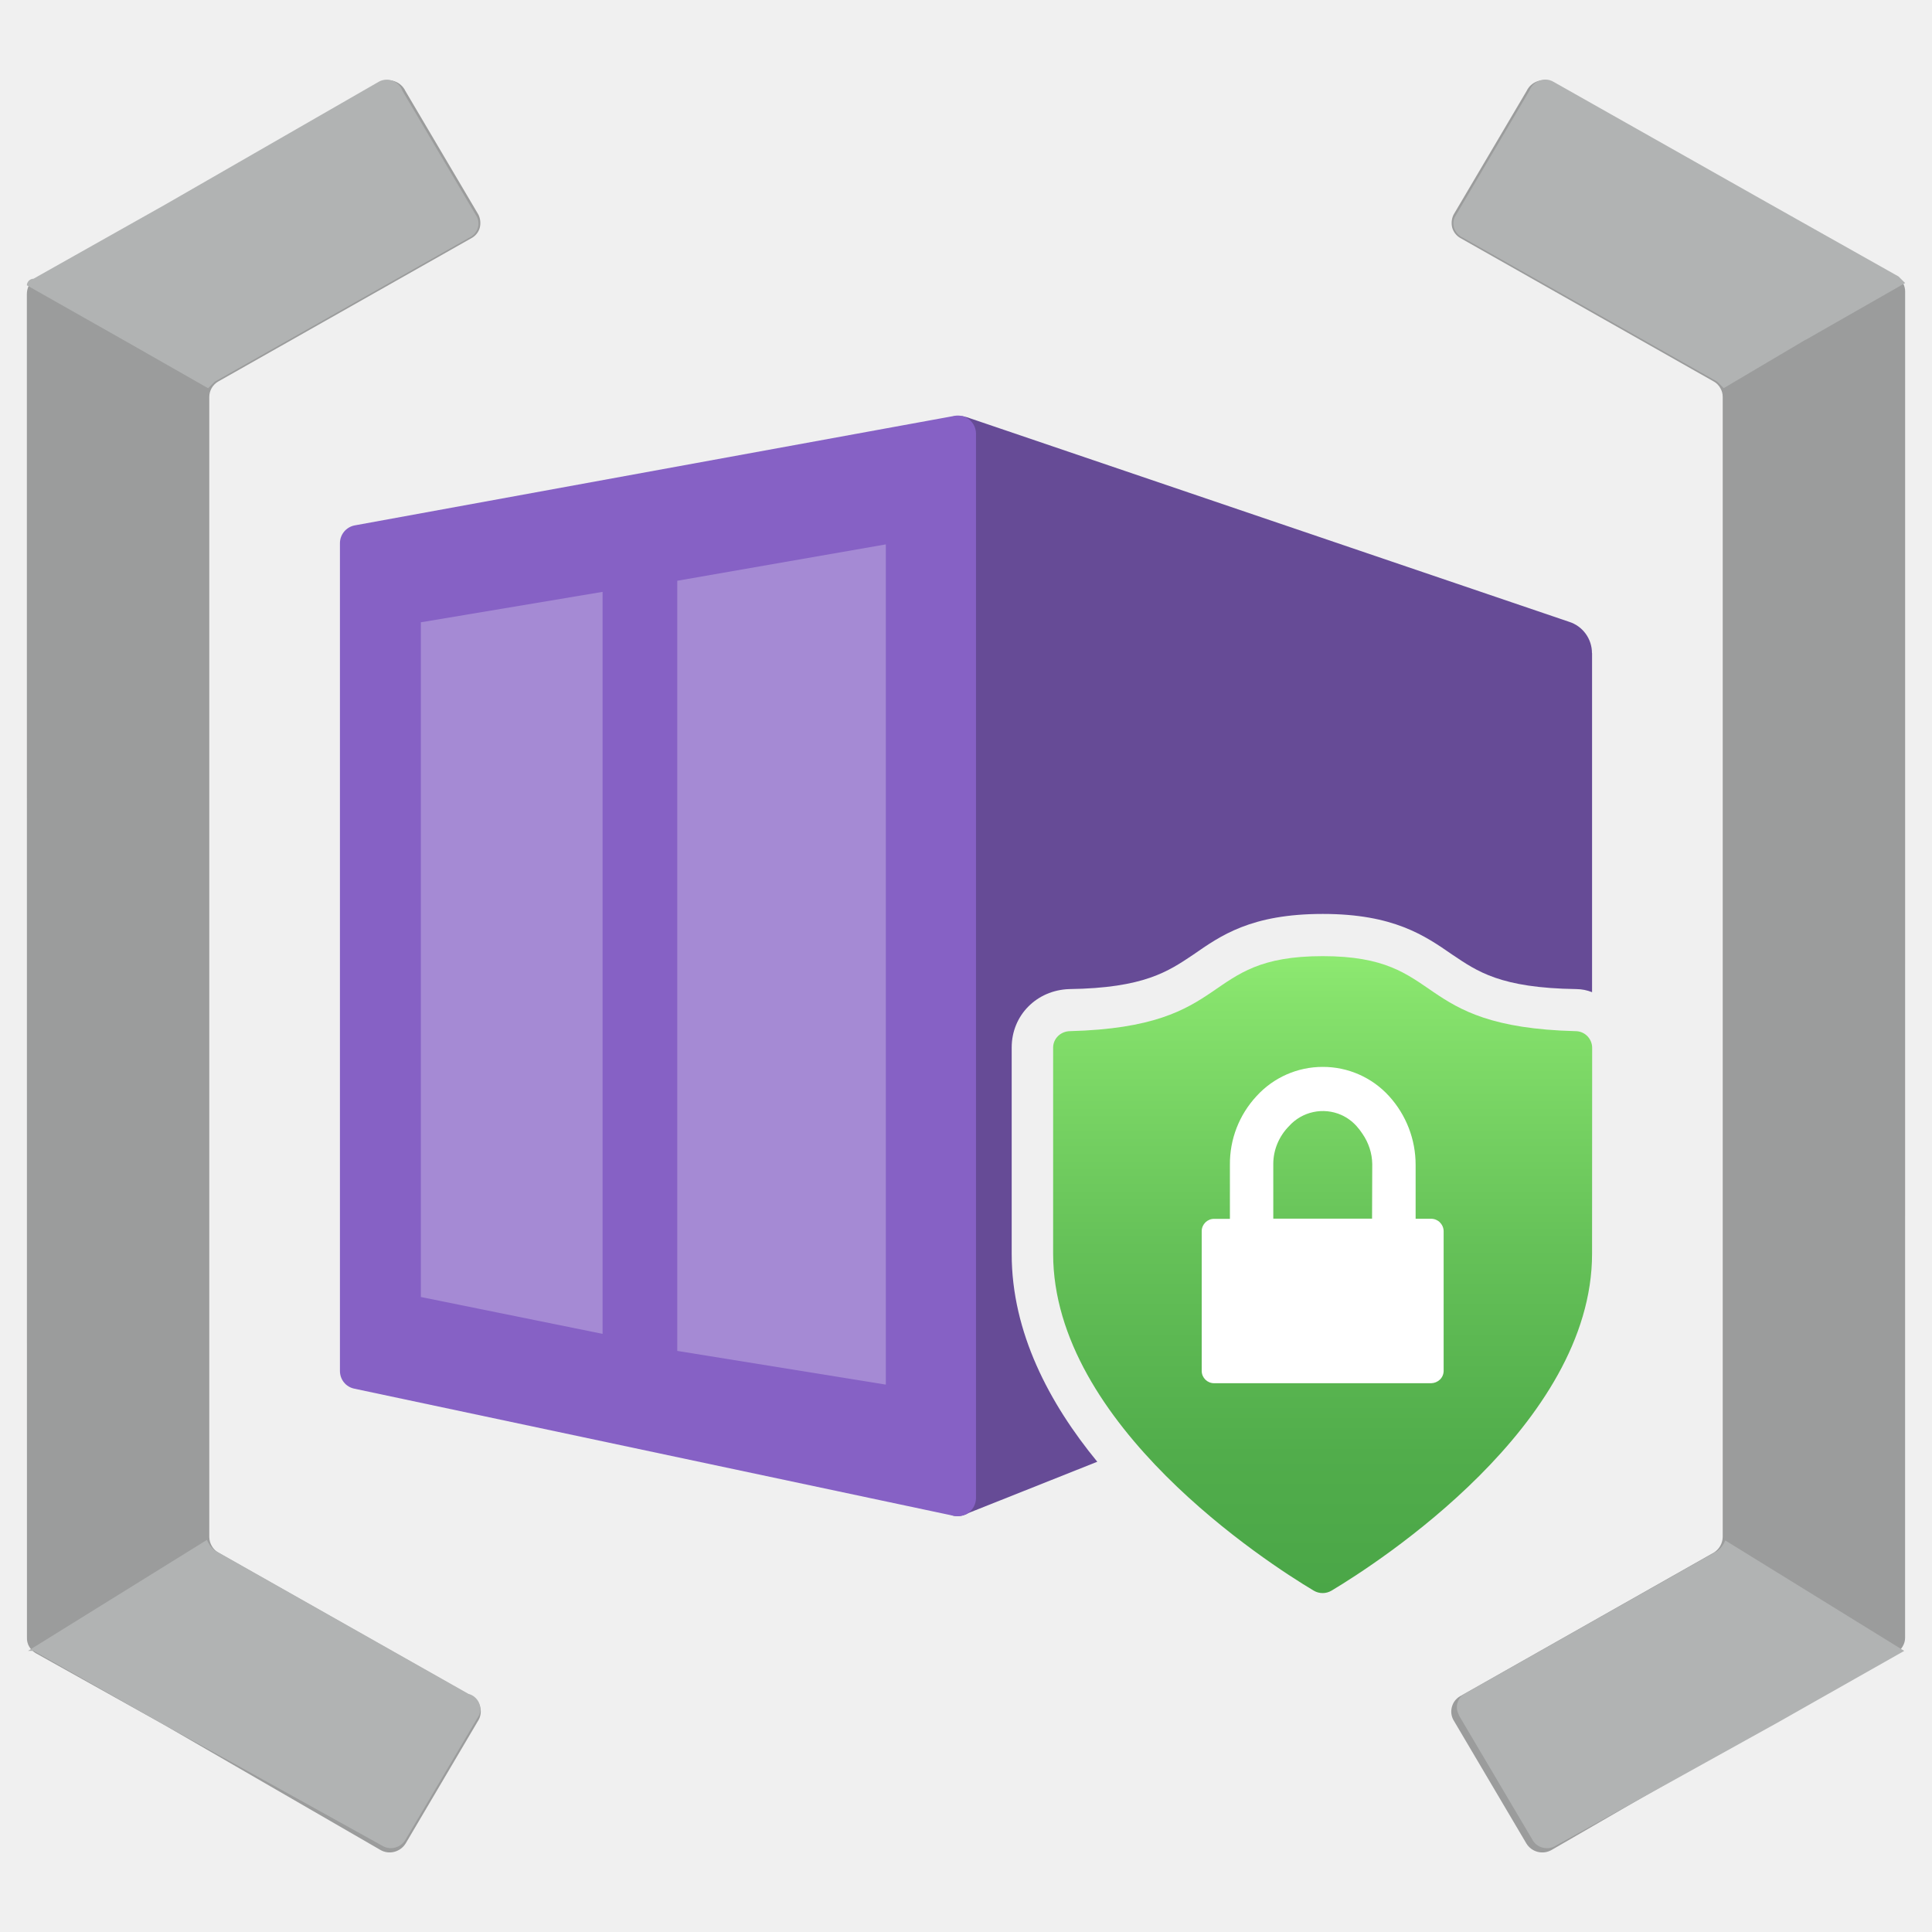
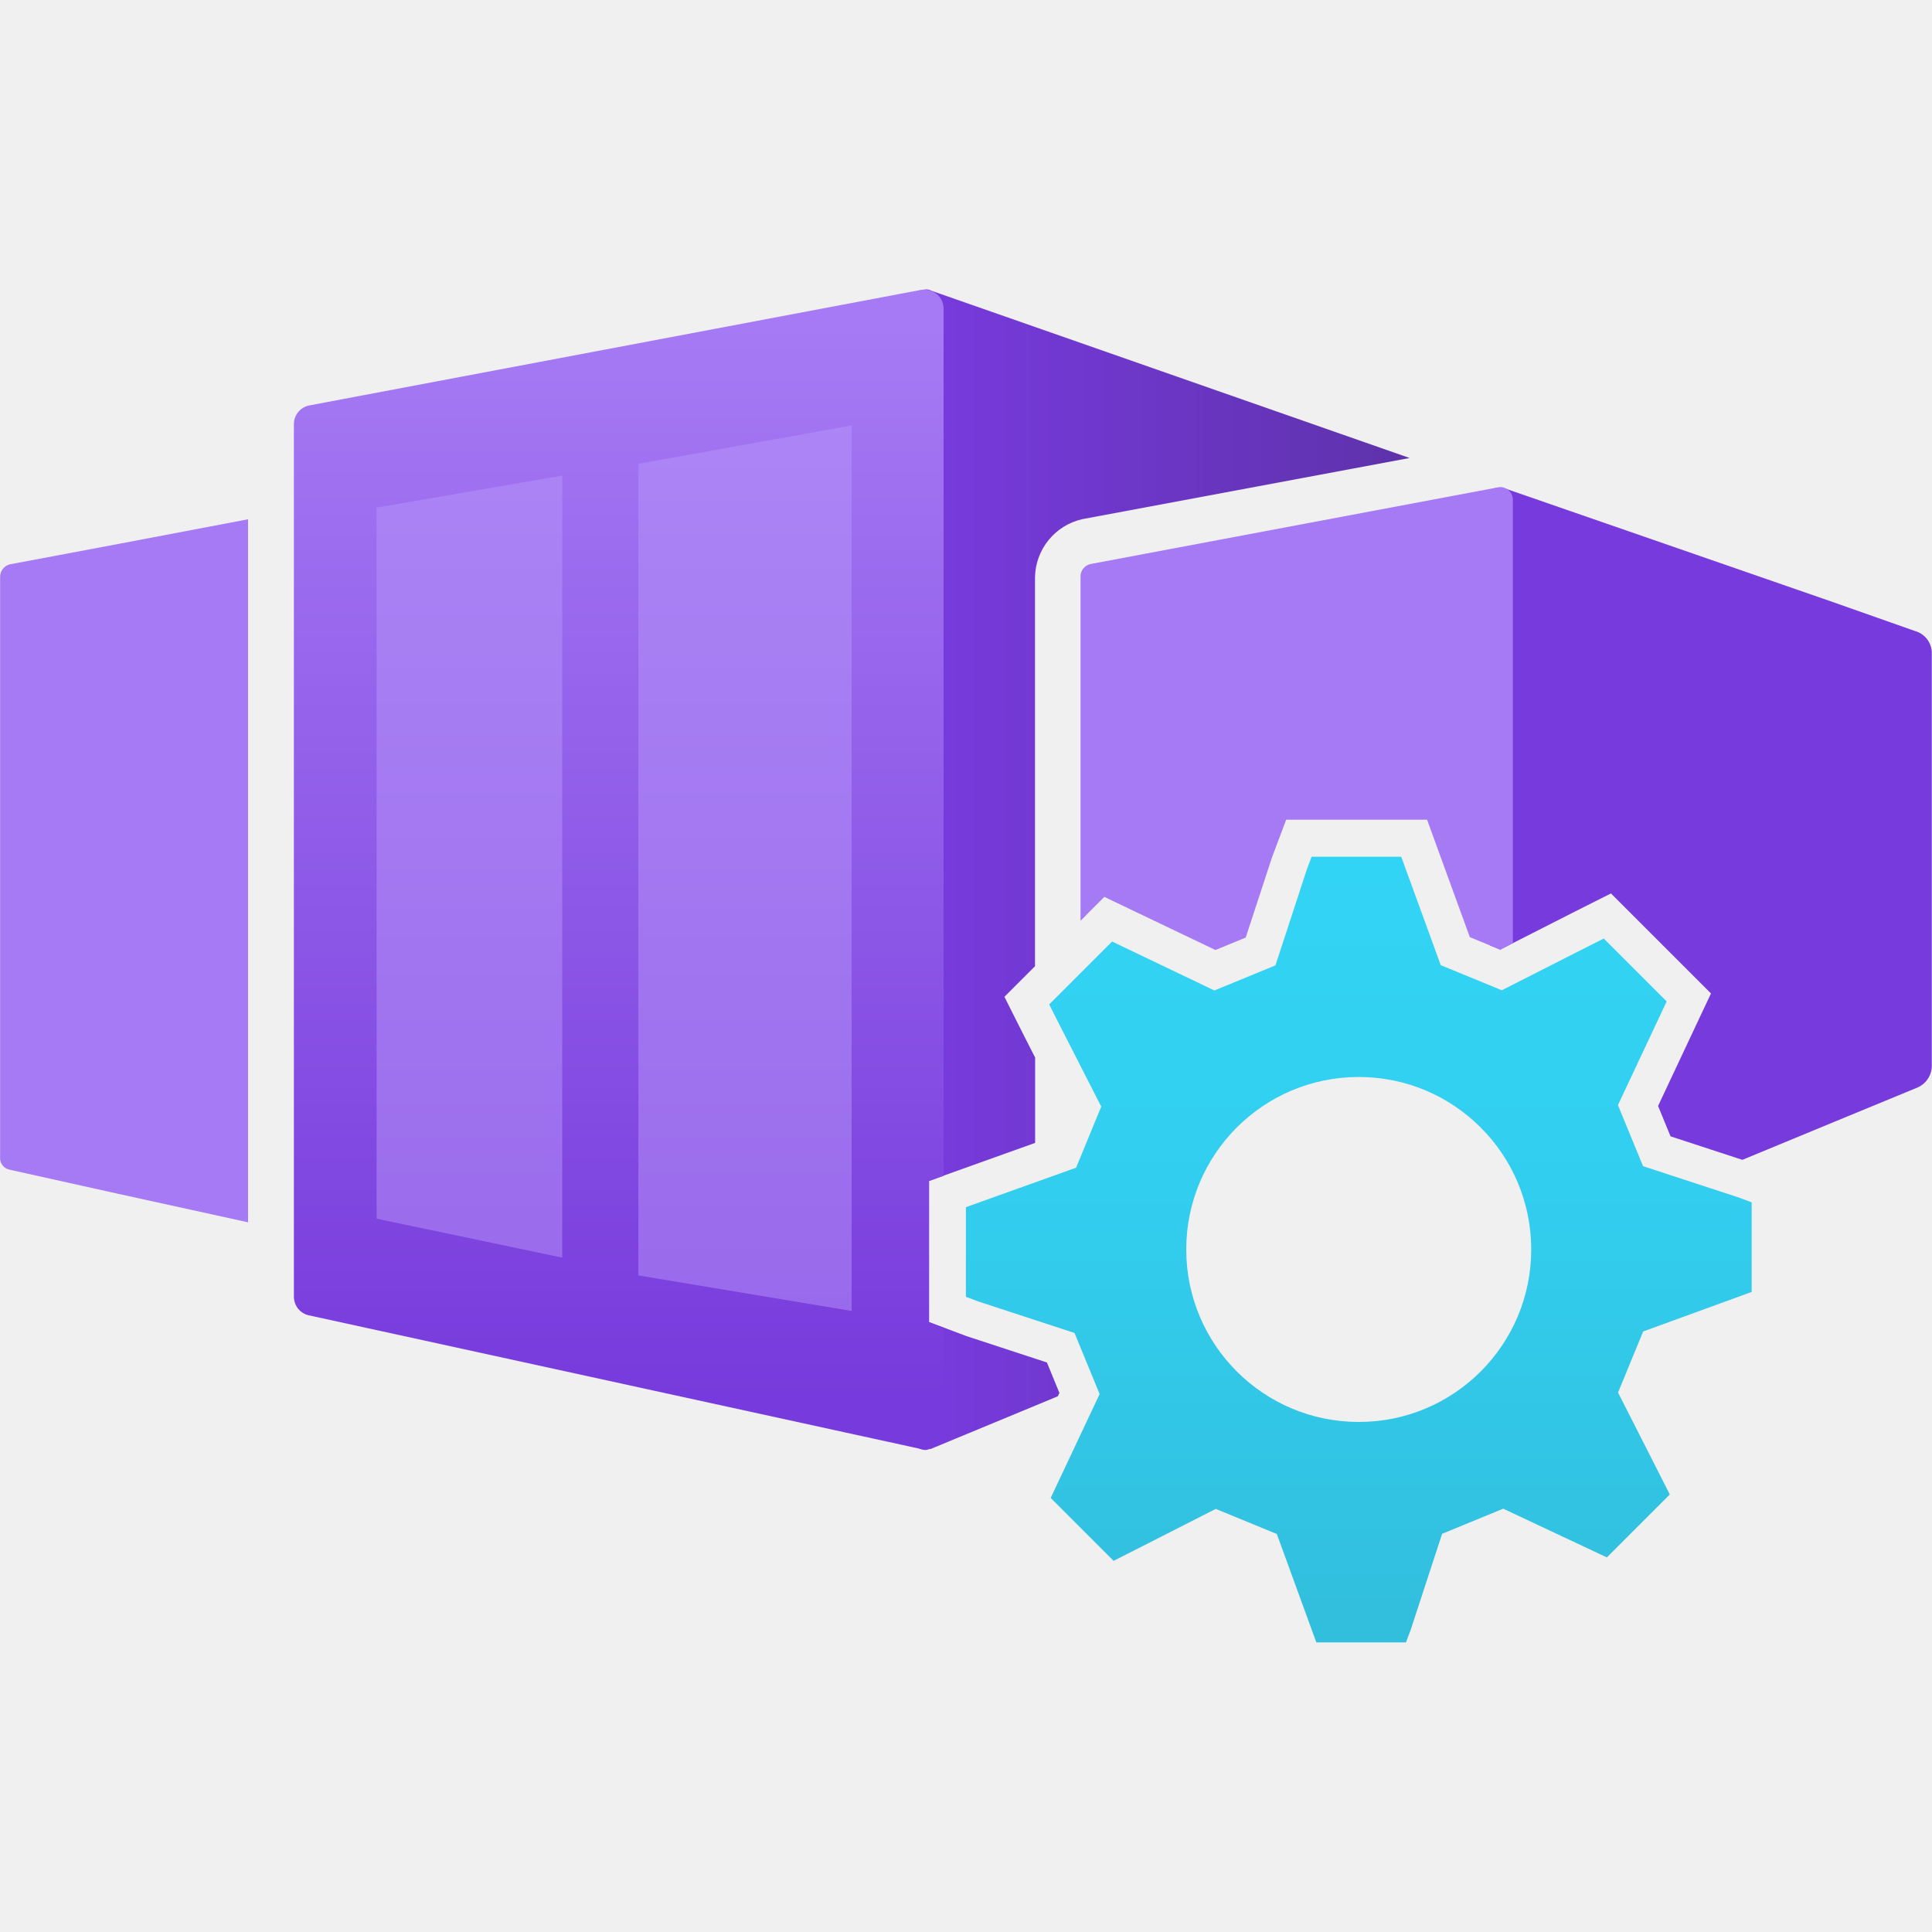
- <svg xmlns="http://www.w3.org/2000/svg" viewBox="0 0 40 40" class="msportalfx-svg-placeholder" role="presentation" focusable="false">
+ <svg xmlns="http://www.w3.org/2000/svg" viewBox="0 0 18 18" class="msportalfx-svg-placeholder" role="presentation" focusable="false">
  <g>
-     <path d="M.556 6.089c0-.065.015-.129.046-.187a.355.355 0 0 1 .136-.133l2.744-1.533 4.394-2.538a.39.39 0 0 1 .518.187l1.513 2.562a.4.4 0 0 1 .026.269.349.349 0 0 1-.164.21L4.516 7.9a.371.371 0 0 0-.183.32v23.604a.39.39 0 0 0 .183.32l5.26 2.978a.363.363 0 0 1 .137.48L8.4 38.165a.393.393 0 0 1-.236.175.38.38 0 0 1-.29-.04L3.39 35.707l-2.65-1.48a.377.377 0 0 1-.136-.136.339.339 0 0 1-.046-.187L.556 6.09Zm38.888-.045a.355.355 0 0 0-.182-.32l-2.744-1.533-4.394-2.493a.39.39 0 0 0-.518.187l-1.513 2.562a.399.399 0 0 0-.026.269.363.363 0 0 0 .164.21L35.484 7.9a.35.35 0 0 1 .134.136.353.353 0 0 1 .049.184v23.604a.39.39 0 0 1-.183.32l-5.26 2.978a.352.352 0 0 0-.162.211.365.365 0 0 0 .025.27l1.513 2.561a.386.386 0 0 0 .527.136l4.482-2.593 2.653-1.487a.359.359 0 0 0 .131-.133.35.35 0 0 0 .05-.183l.001-27.86Z" fill="#9B9C9C" />
-     <path d="M2.616 7.073.556 5.907c0-.036.017-.07.042-.096a.138.138 0 0 1 .095-.04l2.723-1.533L7.829 1.7a.337.337 0 0 1 .333-.013c.08.04.142.11.171.195l1.514 2.562a.311.311 0 0 1 .036.304.342.342 0 0 1-.174.176L4.447 7.902l-.138.136-1.693-.965Zm7.088 28-5.26-2.975a.514.514 0 0 1-.16-.216L.58 34.18h.116l2.628 1.489 4.578 2.538a.35.35 0 0 0 .476-.091l.029-.047 1.513-2.56a.307.307 0 0 0 0-.247.33.33 0 0 0-.171-.175l-.042-.016-.003.002Zm27.68-28.037 2.06-1.176-.137-.136-2.723-1.533-4.413-2.493a.337.337 0 0 0-.333-.013.357.357 0 0 0-.174.195l-1.513 2.562a.553.553 0 0 0-.035.06.312.312 0 0 0 0 .245.34.34 0 0 0 .173.175L35.55 7.9l.138.136 1.691-1h.004Zm-7.182 28.473 1.513 2.56.027.047a.336.336 0 0 0 .22.142.34.34 0 0 0 .258-.051l4.575-2.538 2.63-1.489-3.705-2.287a.515.515 0 0 1-.16.216l-5.26 2.973a.32.32 0 0 0-.093.425l-.005.002Z" fill="#B1B3B3" />
-     <path d="M32.962 13.52v7.022a.888.888 0 0 0-.324-.064c-1.578-.023-2.053-.367-2.571-.714-.563-.389-1.21-.842-2.68-.842-1.491 0-2.118.453-2.68.842-.518.347-1.016.692-2.571.714-.67.022-1.19.54-1.19 1.209v4.277c0 1.62.778 3.09 1.772 4.3l-2.658 1.058a.443.443 0 0 1-.238.065c-.042 0-.086 0-.129-.023a.343.343 0 0 1-.173-.302V8.918c0-.13.064-.238.173-.28l.065-.022h.173l.087.022 12.466 4.235c.28.087.476.347.476.65l.002-.003Z" fill="#664B96" />
-     <path d="M19.758 8.611 7.342 10.878a.376.376 0 0 0-.304.369v17.137c0 .178.122.331.298.367l12.413 2.633a.378.378 0 0 0 .458-.366V8.98a.375.375 0 0 0-.374-.376.27.27 0 0 0-.073.007h-.002Z" fill="#8661C5" />
-     <path d="M14.022 27.969V12.024l4.318-.753v17.396l-4.318-.698Zm-5.309-1.116V12.884l3.763-.63v15.362l-3.763-.763Z" fill="#A58AD4" />
-     <path d="M32.962 25.956c0 3.544-4.43 6.4-5.395 6.977a.361.361 0 0 1-.367 0c-.964-.575-5.396-3.433-5.396-6.977v-4.267c0-.187.156-.336.345-.34 3.447-.091 2.653-1.553 5.235-1.553 2.583 0 1.79 1.464 5.236 1.553.189 0 .34.153.344.34l-.002 4.267Z" fill="url(#e0398f93-fbbb-45da-917c-aea6b80026fe)" />
-     <path d="M29.811 25.307a.258.258 0 0 0-.18-.074h-.322v-1.115a2.11 2.11 0 0 0-.551-1.425 1.847 1.847 0 0 0-1.371-.604 1.849 1.849 0 0 0-1.371.604c-.36.387-.558.896-.552 1.425v1.117h-.326a.256.256 0 0 0-.258.251v2.9a.256.256 0 0 0 .258.252h4.493a.272.272 0 0 0 .18-.074.252.252 0 0 0 .078-.177v-2.9a.256.256 0 0 0-.078-.178v-.002Zm-1.402-.076h-2.047v-1.133c0-.291.118-.571.323-.78a.943.943 0 0 1 1.086-.234c.12.054.229.134.318.234.044.049.084.102.12.157.127.185.198.4.202.623l-.004 1.133h.002Z" class="msportalfx-svg-c01" />
    <defs>
-       <linearGradient id="e0398f93-fbbb-45da-917c-aea6b80026fe" x1="27.384" y1="32.984" x2="27.384" y2="19.796" gradientUnits="userSpaceOnUse">
-         <stop stop-color="#4AA647" />
-         <stop offset=".218" stop-color="#51AD4B" />
-         <stop offset=".542" stop-color="#65C158" />
-         <stop offset=".932" stop-color="#86E26C" />
-         <stop offset=".998" stop-color="#8DE971" />
+       <linearGradient id="0da4728c-18ec-4142-81f0-9f5066c9eef2" x1="8.798" y1="8.104" x2="14.683" y2="8.104" gradientUnits="userSpaceOnUse">
+         <stop offset=".001" stop-color="#773adc" />
+         <stop offset="1" stop-color="#552f99" />
+       </linearGradient>
+       <linearGradient id="b94ce182-ea3c-4900-bb13-106314e49b6c" x1="5.765" y1="13.026" x2="5.765" y2="3.024" gradientUnits="userSpaceOnUse">
+         <stop offset="0" stop-color="#773adc" />
+         <stop offset="1" stop-color="#a67af4" />
+       </linearGradient>
+       <linearGradient id="a3e31c5f-6d55-4bcf-92cc-423ed647c441" x1="12.659" y1="776.214" x2="12.659" y2="783.535" gradientTransform="matrix(1 0 0 -1 0 791.516)" gradientUnits="userSpaceOnUse">
+         <stop offset="0" stop-color="#32bedd" />
+         <stop offset=".576" stop-color="#32ceef" />
+         <stop offset="1" stop-color="#32d4f5" />
      </linearGradient>
    </defs>
+     <path d="m1.101 5.068 1.21-.23v6.55l-1.23-.27-.99-.22a.11.11 0 0 1-.09-.12v-5.4a.12.12 0 0 1 .09-.12l1.01-.19Z" fill="#a67af4" />
+     <path d="m9.87 12.977-.116-.283-.744-.244-.007-.002-.007-.003-.117-.044-.223-.084v-1.315l.228-.082.76-.272v-.795l-.116-.228-.059-.117-.111-.221.175-.175.11-.11V5.377a.565.565 0 0 1 .44-.54l3.05-.57-4.46-1.56a.087.087 0 0 0-.05-.01.154.154 0 0 0-.15.15v10.512a.154.154 0 0 0 .15.15c.02 0 .03-.01.05-.01l1.182-.49.016-.033Z" fill="url(#0da4728c-18ec-4142-81f0-9f5066c9eef2)" />
+     <path d="M8.655 12.319v-1.315l.136-.049V2.878a.175.175 0 0 0-.172-.178h-.033L2.878 3.778a.178.178 0 0 0-.14.175v8.127c0 .083.056.155.137.174L8.581 13.5a.176.176 0 0 0 .21-.174v-.956l-.136-.051Z" fill="url(#b94ce182-ea3c-4900-bb13-106314e49b6c)" />
+     <path fill="#b796f9" opacity=".5" d="M5.948 4.321v7.562l1.986.331v-8.25l-1.986.357zm-2.439.408v6.625l1.729.363V4.431l-1.729.298z" />
+     <path d="m17.85 5.882-.8-.282-3.019-1.046h-.023a.057.057 0 0 0-.034-.008.03.03 0 0 0-.019 0h-.019a.1.1 0 0 0-.054.088v4.174l.095.039.694-.353.117-.059.221-.111.175.175.586.586.171.171-.103.218-.39.83.116.283.669.219.866-.358.766-.316a.221.221 0 0 0 .133-.2V6.088a.213.213 0 0 0-.15-.207Z" fill="#773adc" />
+     <path d="m10.117 8.528.172-.172.219.105.816.39.282-.116.244-.744.002-.007.003-.007.044-.117.084-.223h1.313l.082.226.316.868.284.117.117-.06V4.656a.118.118 0 0 0-.115-.118c-.007 0-.013 0-.02.002l-3.8.715a.118.118 0 0 0-.093.117v3.207l.051-.051Z" fill="#a67af4" />
+     <path d="M16.32 12.037v-.835l-.117-.044-.895-.293-.234-.569.454-.966-.586-.586-.117.059-.833.423-.569-.234-.368-1.01h-.835l-.044.117-.293.895-.569.234-.953-.456-.586.586.059.117.426.835-.234.569-1.027.368v.835l.117.044.895.293.234.569-.456.968.586.586.117-.059.835-.425.569.234.368 1.01h.835l.044-.117.293-.895.569-.234.966.454.586-.586-.059-.117-.423-.833.234-.569 1.01-.368Zm-3.661 1.211a1.607 1.607 0 1 1 1.607-1.607c0 .887-.718 1.606-1.604 1.607h-.002Z" fill="url(#a3e31c5f-6d55-4bcf-92cc-423ed647c441)" />
  </g>
  <style>.msportalfx-svg-c01{fill:#fff}.msportalfx-svg-c02{fill:#e5e5e5}.msportalfx-svg-c03{fill:#a0a1a2}.msportalfx-svg-c04{fill:#7a7a7a}.msportalfx-svg-c05{fill:#3e3e3e}.msportalfx-svg-c06{fill:#1e1e1e}.msportalfx-svg-c07{fill:#0f0f0f}.msportalfx-svg-c08{fill:#ba141a}.msportalfx-svg-c09{fill:#dd5900}.msportalfx-svg-c10{fill:#ff8c00}.msportalfx-svg-c11{fill:#fcd116}.msportalfx-svg-c12{fill:#fee087}.msportalfx-svg-c13{fill:#b8d432}.msportalfx-svg-c14,.msportalfx-svg-c32{fill:#57a300}.msportalfx-svg-c15{fill:#59b4d9}.msportalfx-svg-c16{fill:#3999c6}.msportalfx-svg-c17{fill:#804998}.msportalfx-svg-c18{fill:#ec008c}.msportalfx-svg-c19{fill:#0072c6}.msportalfx-svg-c20{fill:#68217a}.msportalfx-svg-c21{fill:#00188f}.msportalfx-svg-c22{fill:#e81123}.fxs-mode-light .msportalfx-svg-c22{fill:#a4262c}.msportalfx-svg-c23{fill:#cae3f3}.msportalfx-svg-c24{fill:#59aed3}.msportalfx-svg-c25{fill:#4c3b12}.msportalfx-svg-c26{fill:#be9555}.msportalfx-svg-c27{fill:#4f4d52}.msportalfx-svg-c28{fill:#ef6f59}.msportalfx-svg-c29{fill:#f7cb64}.msportalfx-svg-c30{fill:#fdd8db}.msportalfx-svg-c31{fill:#f6ffec}.msportalfx-svg-c33{fill:#8a2da5}.msportalfx-svg-c34{fill:#e00b1c}.msportalfx-svg-c35{fill:#015cda}.msportalfx-svg-c36{fill:#5db300}.msportalfx-svg-c97{fill:#ffb900}.msportalfx-svg-c98{fill:#00a4ef}.msportalfx-svg-c99{fill:#f25022}.msportalfx-inverted-theme .msportalfx-svg-c05,.fxs-theme-dark .msportalfx-svg-c05{fill:#777}.msportalfx-inverted-theme .msportalfx-svg-c07,.fxs-theme-dark .msportalfx-svg-c07{fill:#f2f2f2}.msportalfx-svg-palette-white{fill:#fff}.msportalfx-svg-palette-blue{fill:#015cda}.msportalfx-svg-palette-black{fill:#1e1e1e}.msportalfx-svg-palette-green{fill:#57a300}.msportalfx-svg-palette-gray{fill:#a0a1a2}.msportalfx-svg-palette-inherit{fill:inherit}.msportalfx-svg-badge{position:absolute;left:0;bottom:0;min-height:10px;min-width:10px}.fxc-menu-icon&gt;.msportalfx-svg-badge{left:-2px;bottom:-2px;min-height:8px;min-width:8px}.msportalfx-svg-disabled{filter:grayscale(100%)}@-moz-document url-prefix(){.msportalfx-svg-disabled{filter:none;}}.msportalfx-svg-disabled .msportalfx-svg-c01{fill:grayscale(#fff)}.msportalfx-svg-disabled .msportalfx-svg-c02{fill:grayscale(#e5e5e5)}.msportalfx-svg-disabled .msportalfx-svg-c03{fill:grayscale(#a0a1a2)}.msportalfx-svg-disabled .msportalfx-svg-c04{fill:grayscale(#7a7a7a)}.msportalfx-svg-disabled .msportalfx-svg-c05{fill:grayscale(#3e3e3e)}.msportalfx-svg-disabled .msportalfx-svg-c06{fill:grayscale(#1e1e1e)}.msportalfx-svg-disabled .msportalfx-svg-c07{fill:grayscale(#0f0f0f)}.msportalfx-svg-disabled .msportalfx-svg-c08{fill:grayscale(#ba141a)}.msportalfx-svg-disabled .msportalfx-svg-c09{fill:grayscale(#dd5900)}.msportalfx-svg-disabled .msportalfx-svg-c10{fill:grayscale(#ff8c00)}.msportalfx-svg-disabled .msportalfx-svg-c11{fill:grayscale(#fcd116)}.msportalfx-svg-disabled .msportalfx-svg-c12{fill:grayscale(#fee087)}.msportalfx-svg-disabled .msportalfx-svg-c13{fill:grayscale(#b8d432)}.msportalfx-svg-disabled .msportalfx-svg-c14{fill:grayscale(#7fba00)}.msportalfx-svg-disabled .msportalfx-svg-c15{fill:grayscale(#59b4d9)}.msportalfx-svg-disabled .msportalfx-svg-c16{fill:grayscale(#3999c6)}.msportalfx-svg-disabled .msportalfx-svg-c17{fill:grayscale(#804998)}.msportalfx-svg-disabled .msportalfx-svg-c18{fill:grayscale(#ec008c)}.msportalfx-svg-disabled .msportalfx-svg-c19{fill:grayscale(#0072c6)}.msportalfx-svg-disabled .msportalfx-svg-c20{fill:grayscale(#68217a)}.msportalfx-svg-disabled .msportalfx-svg-c21{fill:grayscale(#00188f)}.msportalfx-svg-disabled .msportalfx-svg-c22{fill:grayscale(#e81123)}.msportalfx-svg-disabled .msportalfx-svg-c23{fill:grayscale(#cae3f3)}.msportalfx-svg-disabled .msportalfx-svg-c24{fill:grayscale(#59aed3)}.msportalfx-svg-disabled .msportalfx-svg-c25{fill:grayscale(#4c3b12)}.msportalfx-svg-disabled .msportalfx-svg-c26{fill:grayscale(#be9555)}.msportalfx-svg-disabled .msportalfx-svg-c27{fill:grayscale(#4f4d52)}.msportalfx-svg-disabled .msportalfx-svg-c28{fill:grayscale(#ef6f59)}.msportalfx-svg-disabled .msportalfx-svg-c29{fill:grayscale(#f7cb64)}.msportalfx-svg-disabled .msportalfx-svg-c30{fill:grayscale(#fdd8db)}.msportalfx-svg-disabled .msportalfx-svg-c31{fill:grayscale(#f6ffec)}.msportalfx-svg-disabled .msportalfx-svg-c97{fill:grayscale(#ffb900)}.msportalfx-svg-disabled .msportalfx-svg-c98{fill:grayscale(#00a4ef)}.msportalfx-svg-disabled .msportalfx-svg-c99{fill:grayscale(#f25022)}.msportalfx-svg-loading-square{animation:ProgressFlagAnimation 1.45s infinite ease-in-out;transform-origin:50%}.msportalfx-svg-loading-square:nth-child(1){animation-delay:0s}.msportalfx-svg-loading-square:nth-child(2){animation-delay:.2s}.msportalfx-svg-loading-square:nth-child(3){animation-delay:.4s}@keyframes ProgressFlagAnimation{0%{transform:scale(1);opacity:.3}36.1%{transform:scale(1.06);opacity:1}50%{transform:scale(1.06);opacity:1}86.1%{transform:scale(1);opacity:.3}}.msportalfx-svg-flip-horizontal&gt;svg,svg.msportalfx-svg-flip-horizontal{transform:scaleX(-1)}.msportalfx-svg-fabric-rotate360{animation:ImageRotation 1.3s cubic-bezier(.53,.21,.29,.67) infinite}@keyframes ImageRotation{0%{transform:rotate(-45deg)}100%{transform:rotate(315deg)}}.fxs-svg-number .msportalfx-font-bold{font-size:10px;fill:#0065ad}.fxs-svg-number .fxs-svg-circle{stroke-width:0%;fill:#0078d4}.fxs-svg-number .fxs-svg-text{fill:#fff;font-size:10px}.fxs-svg-number.msportalfx-svg-disabled{filter:grayscale(0%)}.fxs-svg-number.msportalfx-svg-disabled .fxs-svg-circle{fill:#fff;stroke-width:1px;stroke:#949494}.fxs-svg-number.msportalfx-svg-disabled .fxs-svg-text{fill:#949494}.fxs-theme-dark .fxs-svg-number .fxs-svg-text{fill:#0f0f0f}.fxs-theme-dark .fxs-svg-number .fxs-svg-circle{stroke-width:0%;fill:#0078d4}.fxs-theme-dark .fxs-svg-number.msportalfx-svg-disabled .fxs-svg-circle{fill:#0f0f0f;stroke-width:1px;stroke:#949494}.fxs-theme-dark .fxs-svg-number.msportalfx-svg-disabled .fxs-svg-text{fill:#949494}</style>
</svg>
